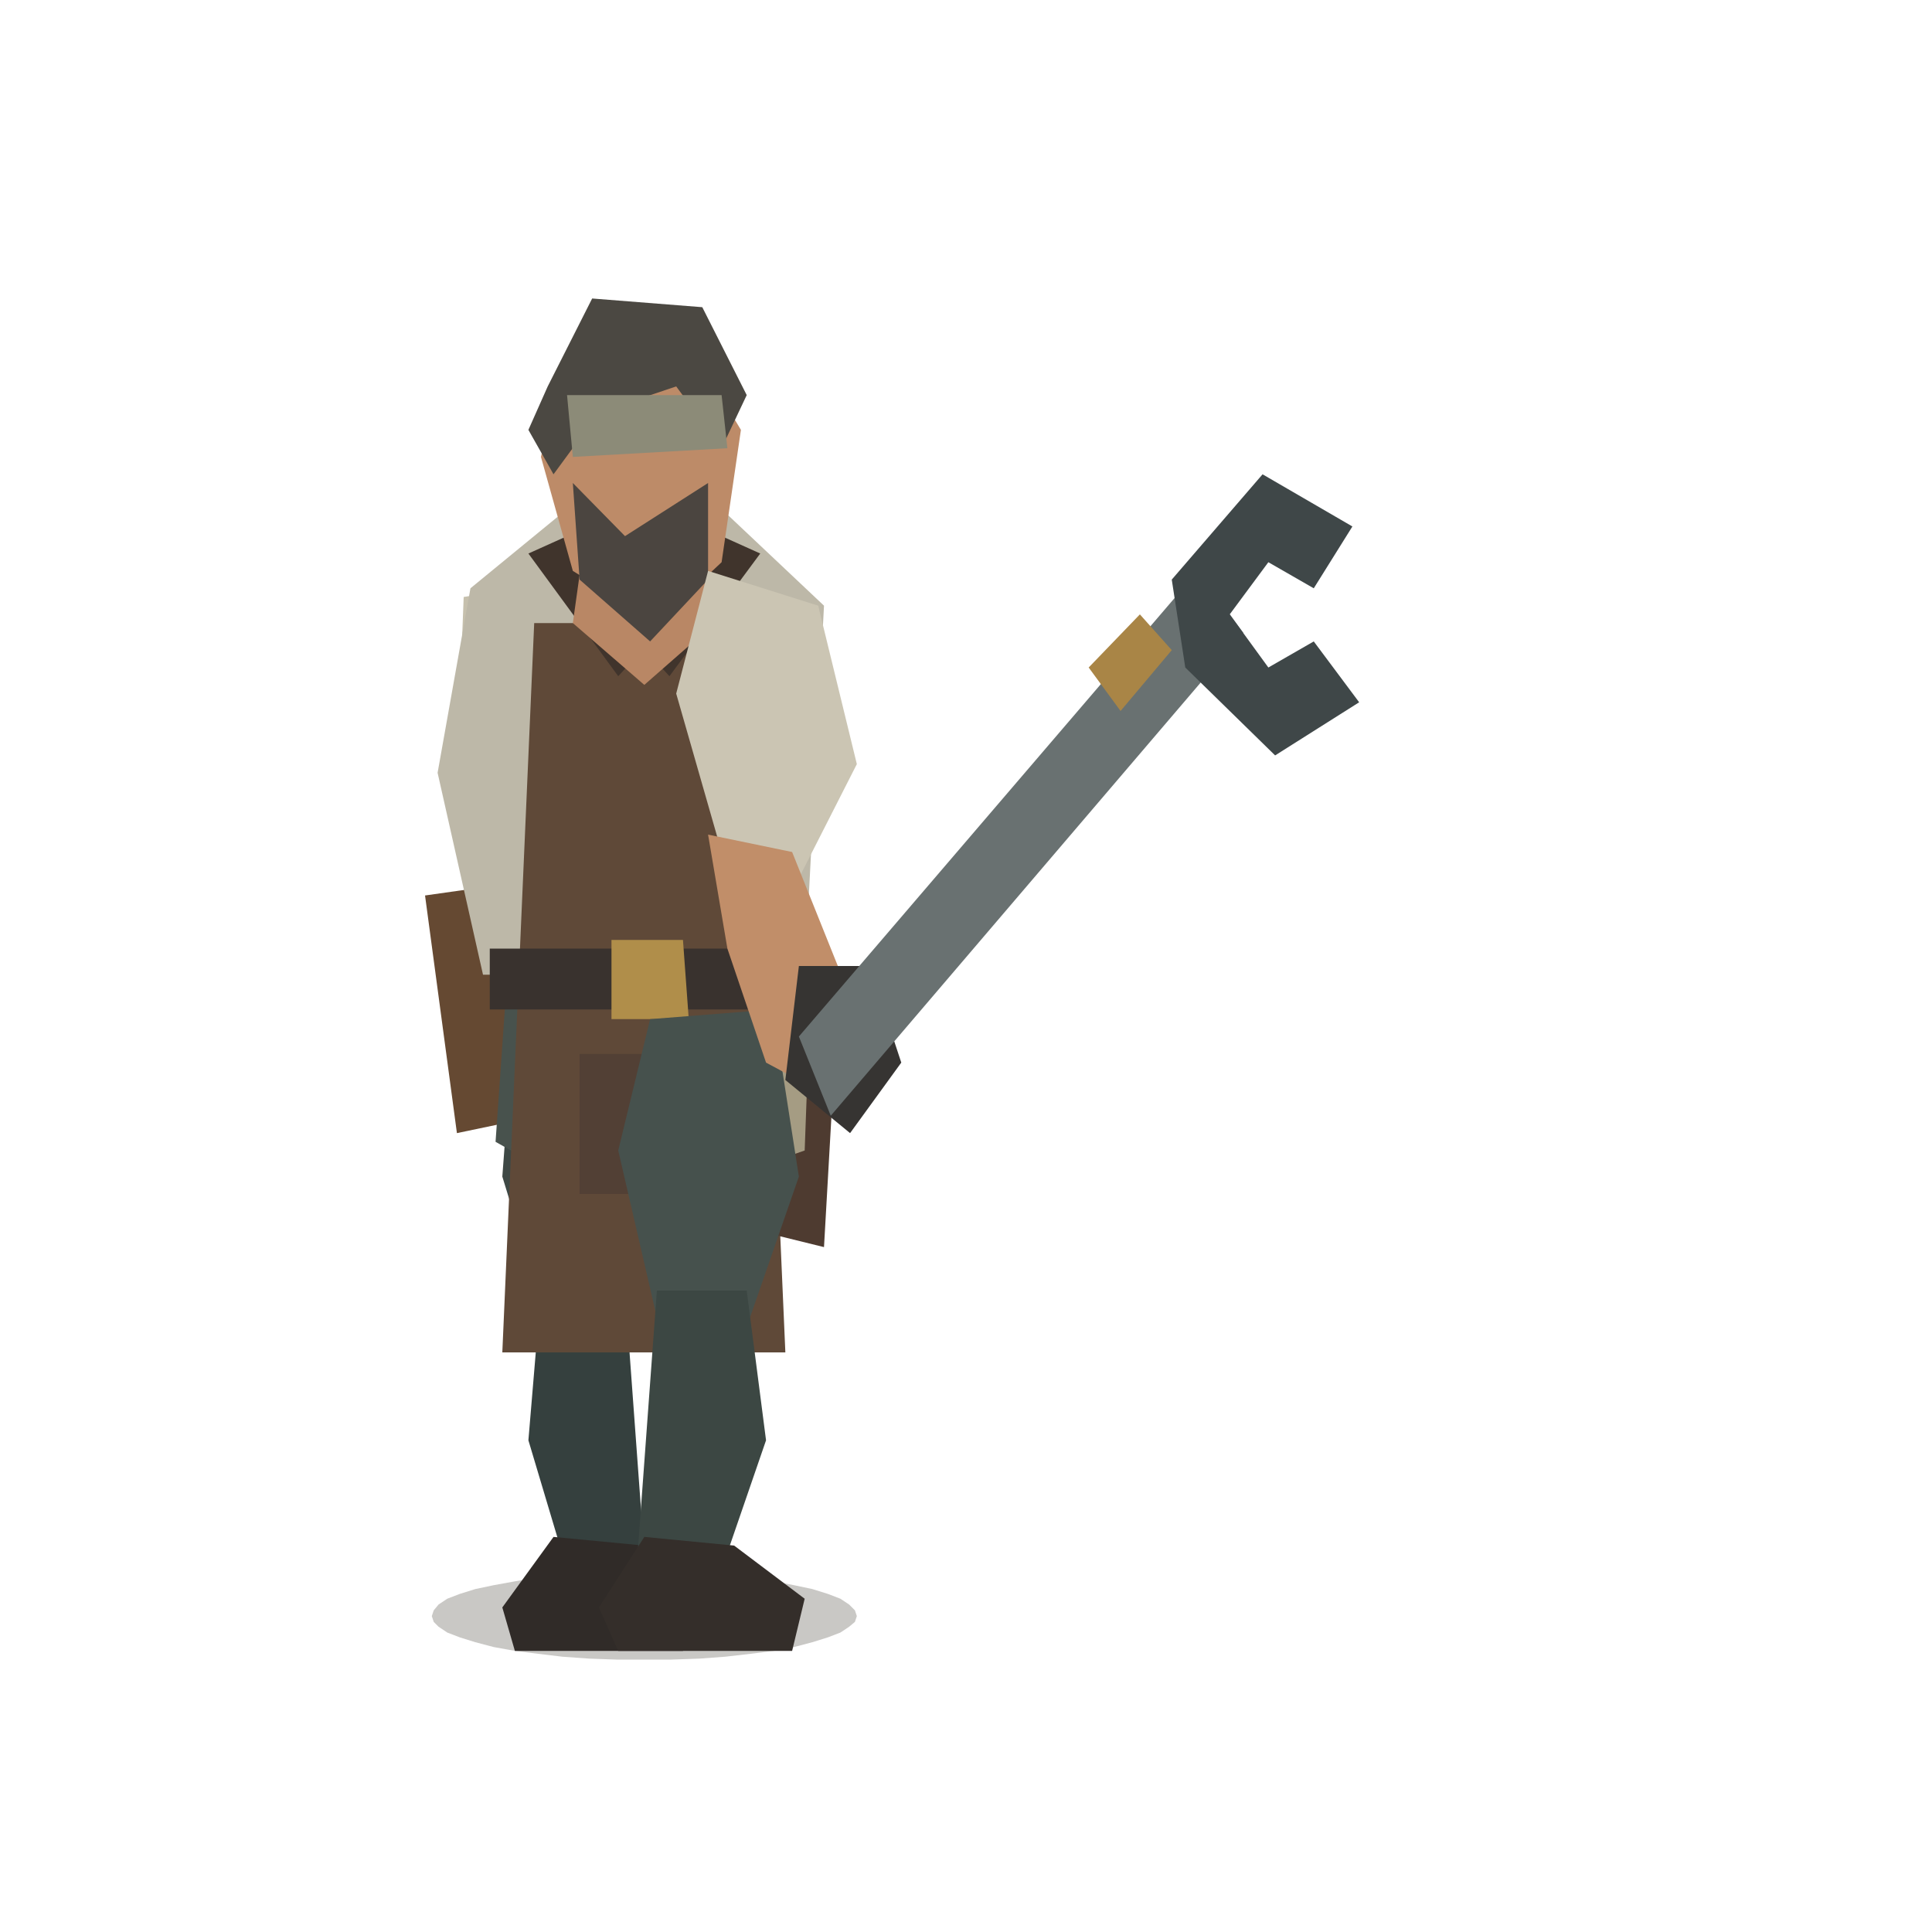
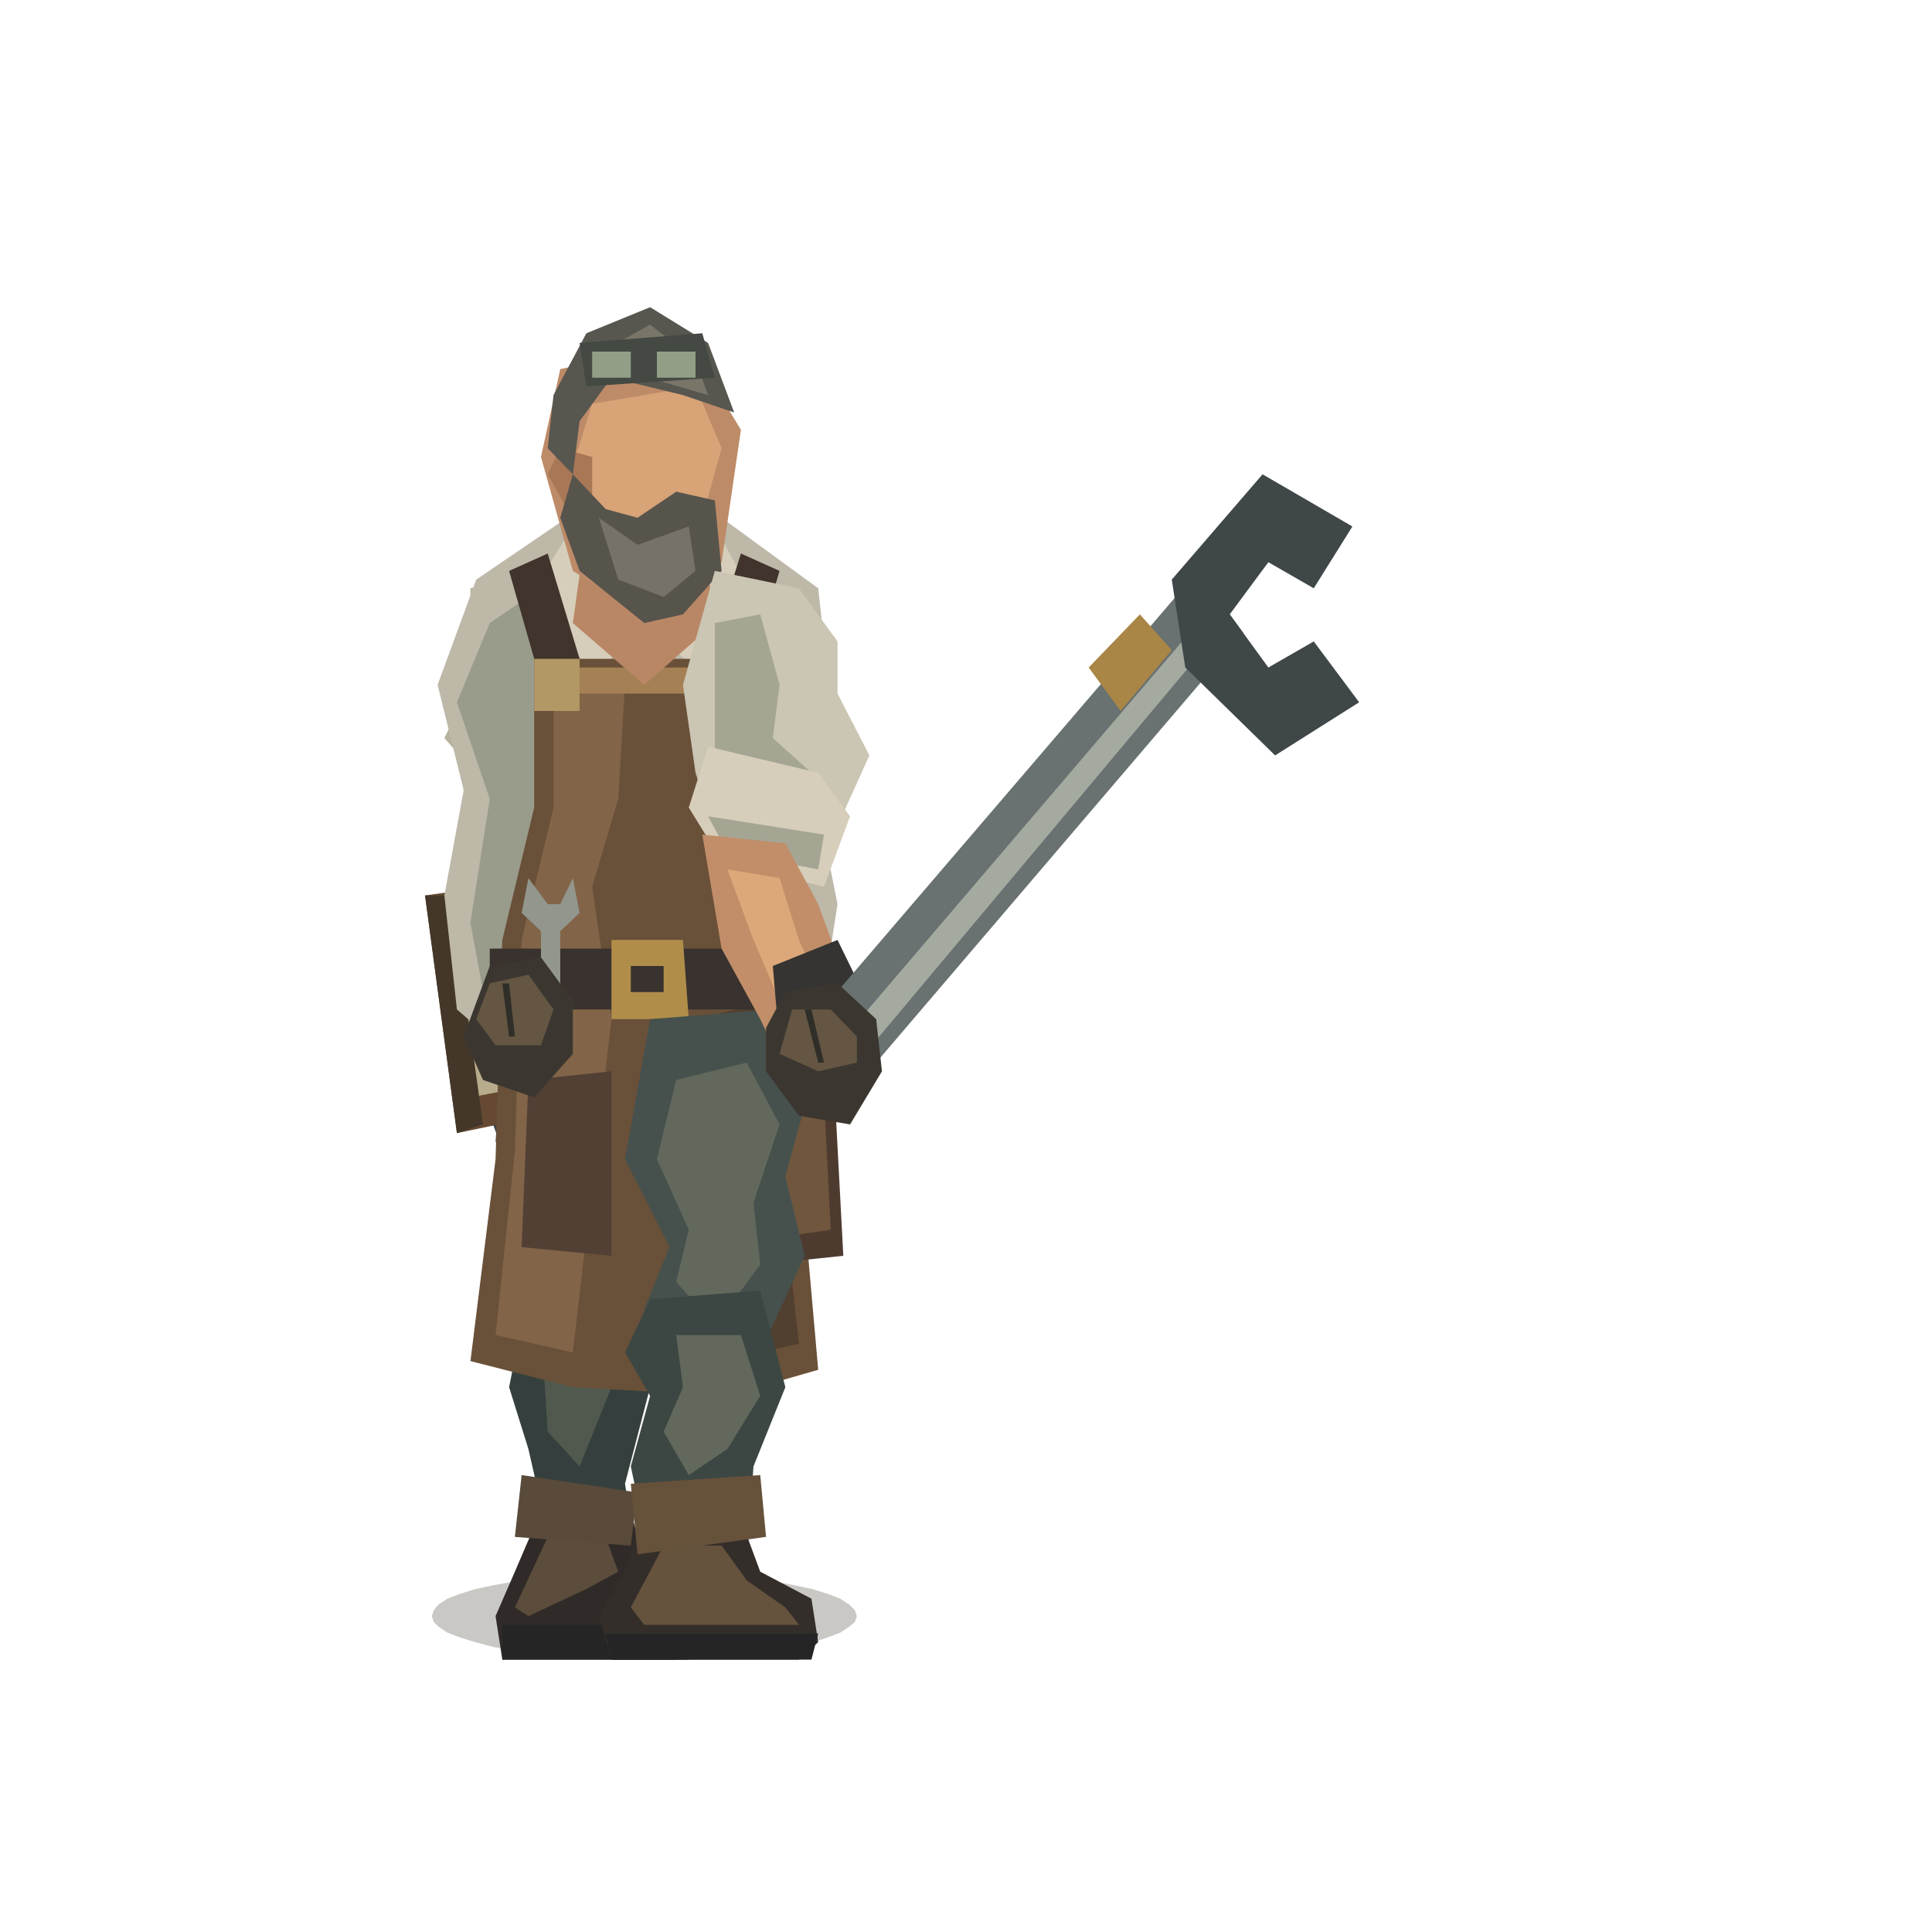
<svg xmlns="http://www.w3.org/2000/svg" viewBox="-1 -1 2 2" id="scrapyard-owner">
  <polygon id="owner-ground-shadow-shape" points="-0.113,0.673 -0.115,0.679 -0.121,0.684 -0.13,0.69 -0.143,0.695 -0.159,0.7 -0.178,0.705 -0.199,0.709 -0.223,0.712 -0.249,0.715 -0.276,0.717 -0.305,0.718 -0.333,0.718 -0.362,0.718 -0.39,0.717 -0.418,0.715 -0.443,0.712 -0.467,0.709 -0.489,0.705 -0.508,0.7 -0.524,0.695 -0.537,0.69 -0.546,0.684 -0.551,0.679 -0.553,0.673 -0.551,0.667 -0.546,0.661 -0.537,0.655 -0.524,0.65 -0.508,0.645 -0.489,0.641 -0.467,0.637 -0.443,0.633 -0.418,0.631 -0.39,0.629 -0.362,0.628 -0.333,0.627 -0.305,0.628 -0.276,0.629 -0.249,0.631 -0.223,0.633 -0.199,0.637 -0.178,0.641 -0.159,0.645 -0.143,0.65 -0.13,0.655 -0.121,0.661 -0.115,0.667" fill="#4a453d" opacity="0.3" />
-   <polygon id="owner-far-thigh-shape" points="-0.467,0.045 -0.353,0.055 -0.34,0.364 -0.427,0.391 -0.48,0.218" fill="#3e4845" opacity="1" />
-   <polygon id="owner-far-calf-shape" points="-0.44,0.336 -0.353,0.336 -0.333,0.609 -0.407,0.645 -0.453,0.491" fill="#35403e" opacity="1" />
-   <polygon id="owner-far-boot-shape" points="-0.427,0.591 -0.333,0.6 -0.28,0.655 -0.293,0.709 -0.467,0.709 -0.48,0.664" fill="#302b28" opacity="1" />
-   <polygon id="owner-far-sleeve-shape" points="-0.52,-0.382 -0.413,-0.4 -0.36,-0.282 -0.373,-0.127 -0.453,-0.091 -0.527,-0.2" fill="#c6c0ad" opacity="1" />
-   <polygon id="owner-far-forearm-shape" points="-0.453,-0.136 -0.367,-0.155 -0.42,0.073 -0.487,0.109 -0.52,0.036" fill="#bd8c68" opacity="1" />
-   <polygon id="owner-far-glove-shape" points="-0.493,0 -0.42,0.018 -0.42,0.127 -0.487,0.164 -0.533,0.091" fill="#343332" opacity="1" />
+   <polygon id="owner-far-thigh-shape" points="-0.473,0.045 -0.347,0.055 -0.333,0.2 -0.353,0.3 -0.34,0.355 -0.387,0.418 -0.46,0.391 -0.493,0.291 -0.473,0.209 -0.5,0.136" fill="#3e4845" opacity="1" />
+   <polygon id="owner-far-thigh-inset" points="-0.467,0.127 -0.4,0.127 -0.387,0.264 -0.427,0.345 -0.467,0.318" fill="#596058" opacity="1" />
+   <polygon id="owner-far-calf-shape" points="-0.453,0.336 -0.347,0.336 -0.327,0.436 -0.353,0.536 -0.34,0.618 -0.42,0.645 -0.453,0.5 -0.473,0.436" fill="#35403e" opacity="1" />
+   <polygon id="owner-far-calf-inset" points="-0.44,0.373 -0.387,0.382 -0.367,0.436 -0.4,0.518 -0.433,0.482" fill="#51594f" opacity="1" />
+   <polygon id="owner-far-boot-shape" points="-0.44,0.564 -0.347,0.564 -0.333,0.618 -0.287,0.645 -0.28,0.7 -0.3,0.718 -0.48,0.718 -0.487,0.673 -0.467,0.627" fill="#302b28" opacity="1" />
+   <polygon id="owner-far-boot-inset" points="-0.433,0.591 -0.373,0.591 -0.36,0.627 -0.393,0.645 -0.453,0.673 -0.467,0.664" fill="#5b4c3b" opacity="1" />
+   <polygon id="owner-far-boot-cuff" points="-0.46,0.527 -0.34,0.545 -0.347,0.6 -0.467,0.591" fill="#594a39" opacity="1" />
+   <polygon id="owner-far-boot-sole-detail" points="-0.48,0.682 -0.28,0.682 -0.287,0.718 -0.48,0.718" fill="#242524" opacity="1" />
+   <polygon id="owner-far-sleeve-shape" points="-0.513,-0.391 -0.42,-0.418 -0.387,-0.345 -0.38,-0.273 -0.347,-0.182 -0.373,-0.118 -0.453,-0.091 -0.493,-0.182 -0.54,-0.236 -0.513,-0.291" fill="#b7b19f" opacity="1" />
+   <polygon id="owner-far-sleeve-inset" points="-0.493,-0.355 -0.447,-0.373 -0.427,-0.273 -0.393,-0.182 -0.447,-0.164 -0.493,-0.245" fill="#d1c8b2" opacity="1" />
+   <polygon id="owner-far-sleeve-cuff" points="-0.473,-0.218 -0.38,-0.245 -0.347,-0.173 -0.367,-0.118 -0.467,-0.109 -0.5,-0.164" fill="#cfc7b3" opacity="1" />
+   <polygon id="owner-far-sleeve-cuff-inset" points="-0.48,-0.164 -0.373,-0.182 -0.367,-0.136 -0.46,-0.127" fill="#9e9d8b" opacity="1" />
+   <polygon id="owner-far-forearm-shape" points="-0.4,-0.164 -0.32,-0.127 -0.353,-0.027 -0.413,0.091 -0.48,0.073 -0.5,0.009 -0.447,-0.055" fill="#bd8c68" opacity="1" />
+   <polygon id="owner-far-forearm-inset" points="-0.393,-0.127 -0.347,-0.109 -0.387,-0.027 -0.447,0.036 -0.473,0 -0.427,-0.055" fill="#d6a475" opacity="1" />
+   <polygon id="owner-far-glove-shape" points="-0.48,-0.027 -0.4,0.009 -0.42,0.091 -0.5,0.064 -0.513,0.018" fill="#343332" opacity="1" />
  <polygon id="owner-ledger-contour" points="-0.56,-0.073 -0.433,-0.091 -0.393,0.145 -0.527,0.173" fill="#654932" opacity="1" />
+   <polygon id="owner-ledger-pages-inset" points="-0.533,-0.045 -0.447,-0.055 -0.42,0.118 -0.513,0.136" fill="#b8ac8c" opacity="1" />
+   <polygon id="owner-ledger-spine-detail" points="-0.56,-0.073 -0.533,-0.073 -0.5,0.164 -0.527,0.173" fill="#443729" opacity="1" />
  <polygon id="owner-trousers-shape" points="-0.473,-0.018 -0.193,-0.018 -0.18,0.182 -0.26,0.227 -0.333,0.155 -0.407,0.227 -0.487,0.182" fill="#48524d" opacity="1" />
-   <polygon id="owner-shirt-shape" points="-0.513,-0.391 -0.413,-0.473 -0.253,-0.473 -0.147,-0.373 -0.167,0.009 -0.5,0.009 -0.547,-0.2" fill="#bdb8a8" opacity="1" />
-   <polygon id="owner-apron-shape" points="-0.447,-0.355 -0.22,-0.355 -0.187,0.4 -0.48,0.4" fill="#5f4938" opacity="1" />
-   <polygon id="owner-apron-pocket-mid-shape" points="-0.4,0.091 -0.253,0.091 -0.253,0.236 -0.4,0.236" fill="#524035" opacity="1" />
-   <polygon id="owner-left-apron-strap-shape" points="-0.453,-0.427 -0.413,-0.445 -0.327,-0.336 -0.36,-0.3" fill="#40342c" opacity="1" />
-   <polygon id="owner-right-apron-strap-shape" points="-0.253,-0.445 -0.213,-0.427 -0.307,-0.3 -0.34,-0.336" fill="#40342c" opacity="1" />
+   <polygon id="owner-shirt-shape" points="-0.507,-0.4 -0.413,-0.464 -0.253,-0.464 -0.153,-0.391 -0.14,-0.273 -0.153,-0.164 -0.133,-0.064 -0.153,0.064 -0.22,0.109 -0.453,0.109 -0.527,0.045 -0.54,-0.073 -0.52,-0.182 -0.547,-0.291" fill="#bdb8a8" opacity="1" />
+   <polygon id="owner-shirt-inset" points="-0.493,-0.355 -0.427,-0.4 -0.387,-0.264 -0.413,-0.155 -0.38,0.045 -0.493,0.064 -0.513,-0.045 -0.493,-0.173 -0.527,-0.273" fill="#999b8b" opacity="1" />
+   <polygon id="owner-shirt-collar" points="-0.407,-0.455 -0.34,-0.345 -0.387,-0.3 -0.447,-0.391" fill="#d6ceba" opacity="1" />
+   <polygon id="owner-shirt-right-collar" points="-0.26,-0.455 -0.22,-0.382 -0.267,-0.3 -0.327,-0.345" fill="#d6ceba" opacity="1" />
+   <polygon id="owner-shirt-collar-inset" points="-0.393,-0.427 -0.333,-0.345 -0.28,-0.418 -0.313,-0.3 -0.347,-0.318" fill="#786f5c" opacity="1" />
+   <polygon id="owner-apron-shape" points="-0.447,-0.318 -0.22,-0.318 -0.22,-0.164 -0.187,-0.027 -0.173,0.191 -0.153,0.418 -0.247,0.445 -0.407,0.436 -0.513,0.409 -0.487,0.2 -0.48,-0.027 -0.447,-0.164" fill="#695038" opacity="1" />
+   <polygon id="owner-apron-inset" points="-0.427,-0.291 -0.353,-0.291 -0.36,-0.173 -0.387,-0.082 -0.367,0.055 -0.407,0.4 -0.487,0.382 -0.467,0.191 -0.46,-0.027 -0.427,-0.164" fill="#826448" opacity="1" />
+   <polygon id="owner-apron-lower-inset" points="-0.28,0.055 -0.2,0.036 -0.193,0.209 -0.173,0.391 -0.253,0.409" fill="#513f30" opacity="1" />
+   <polygon id="owner-apron-bib-seam" points="-0.427,-0.309 -0.24,-0.309 -0.24,-0.282 -0.427,-0.282" fill="#a48054" opacity="1" />
+   <polygon id="owner-apron-pocket-mid-shape" points="-0.453,0.118 -0.367,0.109 -0.367,0.3 -0.46,0.291" fill="#524035" opacity="1" />
+   <polygon id="owner-left-apron-strap-shape" points="-0.473,-0.409 -0.433,-0.427 -0.4,-0.318 -0.4,-0.264 -0.44,-0.264 -0.447,-0.318" fill="#40342c" opacity="1" />
+   <polygon id="owner-right-apron-strap-shape" points="-0.233,-0.427 -0.193,-0.409 -0.22,-0.318 -0.227,-0.264 -0.267,-0.264 -0.267,-0.318" fill="#40342c" opacity="1" />
+   <polygon id="owner-left-strap-buckle-detail" points="-0.447,-0.318 -0.4,-0.318 -0.4,-0.264 -0.447,-0.264" fill="#b29865" opacity="1" />
+   <polygon id="owner-right-strap-buckle-detail" points="-0.267,-0.318 -0.22,-0.318 -0.22,-0.264 -0.267,-0.264" fill="#b29865" opacity="1" />
  <polygon id="owner-neck-shape" points="-0.393,-0.455 -0.273,-0.455 -0.26,-0.355 -0.333,-0.291 -0.407,-0.355" fill="#b98765" opacity="1" />
  <polygon id="owner-face-shape" points="-0.42,-0.618 -0.287,-0.645 -0.233,-0.555 -0.253,-0.418 -0.32,-0.355 -0.407,-0.409 -0.44,-0.527" fill="#bd8b68" opacity="1" />
-   <polygon id="owner-hair-shape" points="-0.433,-0.6 -0.387,-0.691 -0.273,-0.682 -0.227,-0.591 -0.253,-0.536 -0.3,-0.6 -0.38,-0.573 -0.427,-0.509 -0.453,-0.555" fill="#4b4842" opacity="1" />
-   <polygon id="owner-beard-shape" points="-0.407,-0.5 -0.353,-0.445 -0.267,-0.5 -0.267,-0.4 -0.327,-0.336 -0.4,-0.4" fill="#4b4540" opacity="1" />
-   <polygon id="owner-goggles-shape" points="-0.413,-0.591 -0.253,-0.591 -0.247,-0.536 -0.407,-0.527" fill="#8c8b78" opacity="1" />
+   <polygon id="owner-face-inset" points="-0.387,-0.582 -0.28,-0.6 -0.253,-0.536 -0.273,-0.464 -0.333,-0.409 -0.393,-0.455 -0.407,-0.518" fill="#d7a377" opacity="1" />
+   <polygon id="owner-ear-detail" points="-0.42,-0.536 -0.387,-0.527 -0.387,-0.464 -0.413,-0.473 -0.433,-0.509" fill="#a87756" opacity="1" />
+   <polygon id="owner-hair-shape" points="-0.427,-0.591 -0.393,-0.655 -0.327,-0.682 -0.267,-0.645 -0.24,-0.573 -0.293,-0.591 -0.367,-0.609 -0.4,-0.564 -0.407,-0.509 -0.433,-0.536" fill="#57564f" opacity="1" />
+   <polygon id="owner-hair-inset" points="-0.393,-0.627 -0.327,-0.664 -0.28,-0.627 -0.267,-0.591 -0.36,-0.618" fill="#797569" opacity="1" />
+   <polygon id="owner-beard-shape" points="-0.407,-0.509 -0.373,-0.473 -0.34,-0.464 -0.3,-0.491 -0.26,-0.482 -0.253,-0.409 -0.293,-0.364 -0.333,-0.355 -0.4,-0.409 -0.42,-0.464" fill="#57544c" opacity="1" />
+   <polygon id="owner-beard-inset" points="-0.38,-0.464 -0.34,-0.436 -0.287,-0.455 -0.28,-0.409 -0.313,-0.382 -0.36,-0.4" fill="#777267" opacity="1" />
+   <polygon id="owner-goggles-shape" points="-0.4,-0.645 -0.273,-0.655 -0.26,-0.609 -0.393,-0.6" fill="#444943" opacity="1" />
+   <polygon id="owner-goggles-lens-inset" points="-0.387,-0.636 -0.347,-0.636 -0.347,-0.609 -0.387,-0.609" fill="#939e87" opacity="1" />
+   <polygon id="owner-goggles-second-lens-inset" points="-0.32,-0.636 -0.28,-0.636 -0.28,-0.609 -0.32,-0.609" fill="#939e87" opacity="1" />
  <polygon id="owner-belt-shape" points="-0.493,-0.018 -0.173,-0.018 -0.173,0.045 -0.493,0.045" fill="#39322e" opacity="1" />
  <polygon id="owner-belt-buckle-shape" points="-0.367,-0.027 -0.293,-0.027 -0.287,0.055 -0.367,0.055" fill="#b08e4a" opacity="1" />
-   <polygon id="owner-tool-holster-shape" points="-0.22,0.027 -0.133,0.045 -0.147,0.291 -0.22,0.273" fill="#4e3b30" opacity="1" />
-   <polygon id="owner-holster-tool-shape" points="-0.193,0.009 -0.16,0 -0.167,0.191 -0.193,0.2" fill="#a59c83" opacity="1" />
-   <polygon id="owner-near-thigh-shape" points="-0.327,0.055 -0.2,0.045 -0.173,0.218 -0.233,0.391 -0.32,0.364 -0.36,0.191" fill="#46514d" opacity="1" />
-   <polygon id="owner-near-calf-shape" points="-0.32,0.336 -0.227,0.336 -0.207,0.491 -0.26,0.645 -0.34,0.609" fill="#3c4743" opacity="1" />
-   <polygon id="owner-near-boot-shape" points="-0.333,0.591 -0.24,0.6 -0.167,0.655 -0.18,0.709 -0.36,0.709 -0.38,0.664" fill="#342e2a" opacity="1" />
-   <polygon id="owner-near-sleeve-shape" points="-0.267,-0.409 -0.153,-0.373 -0.113,-0.209 -0.173,-0.091 -0.253,-0.118 -0.3,-0.282" fill="#cbc5b3" opacity="1" />
-   <polygon id="owner-near-forearm-shape" points="-0.267,-0.136 -0.18,-0.118 -0.107,0.064 -0.14,0.136 -0.207,0.1 -0.247,-0.018" fill="#c18e69" opacity="1" />
-   <polygon id="owner-near-glove-shape" points="-0.173,0 -0.1,0 -0.067,0.1 -0.12,0.173 -0.187,0.118" fill="#363432" opacity="1" />
+   <polygon id="owner-belt-buckle-inset" points="-0.347,0 -0.313,0 -0.313,0.027 -0.347,0.027" fill="#39322e" opacity="1" />
+   <polygon id="owner-tool-holster-shape" points="-0.22,0.055 -0.14,0.055 -0.127,0.3 -0.213,0.309" fill="#4e3b30" opacity="1" />
+   <polygon id="owner-holster-tool-shape" points="-0.193,0 -0.207,-0.036 -0.193,-0.073 -0.193,-0.036 -0.173,-0.036 -0.173,-0.073 -0.153,-0.036 -0.167,0 -0.167,0.182 -0.193,0.191" fill="#a59c83" opacity="1" />
+   <polygon id="owner-holster-front-detail" points="-0.207,0.145 -0.147,0.136 -0.14,0.273 -0.2,0.282" fill="#6f563d" opacity="1" />
+   <polygon id="owner-secondary-tool-detail" points="-0.44,0.073 -0.44,-0.036 -0.46,-0.055 -0.453,-0.091 -0.433,-0.064 -0.42,-0.064 -0.407,-0.091 -0.4,-0.055 -0.42,-0.036 -0.42,0.073" fill="#92968c" opacity="1" />
+   <polygon id="owner-near-thigh-shape" points="-0.327,0.055 -0.2,0.045 -0.167,0.145 -0.187,0.218 -0.167,0.3 -0.213,0.4 -0.287,0.427 -0.333,0.355 -0.307,0.291 -0.353,0.2" fill="#46514d" opacity="1" />
+   <polygon id="owner-near-thigh-inset" points="-0.3,0.118 -0.227,0.1 -0.193,0.164 -0.22,0.245 -0.213,0.309 -0.26,0.373 -0.3,0.327 -0.287,0.273 -0.32,0.2" fill="#62685c" opacity="1" />
+   <polygon id="owner-near-calf-shape" points="-0.327,0.345 -0.213,0.336 -0.187,0.436 -0.22,0.518 -0.227,0.618 -0.32,0.645 -0.347,0.518 -0.327,0.445 -0.353,0.4" fill="#3c4743" opacity="1" />
+   <polygon id="owner-near-calf-inset" points="-0.3,0.382 -0.233,0.382 -0.213,0.445 -0.247,0.5 -0.287,0.527 -0.313,0.482 -0.293,0.436" fill="#62685c" opacity="1" />
+   <polygon id="owner-near-boot-shape" points="-0.333,0.564 -0.233,0.573 -0.213,0.627 -0.16,0.655 -0.153,0.7 -0.173,0.718 -0.367,0.718 -0.38,0.673 -0.353,0.627" fill="#342e2a" opacity="1" />
+   <polygon id="owner-near-boot-inset" points="-0.313,0.6 -0.253,0.6 -0.227,0.636 -0.187,0.664 -0.173,0.682 -0.333,0.682 -0.347,0.664" fill="#66533e" opacity="1" />
+   <polygon id="owner-near-boot-cuff" points="-0.347,0.536 -0.213,0.527 -0.207,0.591 -0.34,0.609" fill="#66513b" opacity="1" />
+   <polygon id="owner-near-boot-sole-detail" points="-0.373,0.691 -0.153,0.691 -0.16,0.718 -0.367,0.718" fill="#242524" opacity="1" />
+   <polygon id="owner-near-sleeve-shape" points="-0.26,-0.409 -0.173,-0.391 -0.133,-0.336 -0.133,-0.282 -0.1,-0.218 -0.133,-0.145 -0.173,-0.091 -0.253,-0.118 -0.28,-0.2 -0.293,-0.291" fill="#cbc5b3" opacity="1" />
+   <polygon id="owner-near-sleeve-inset" points="-0.26,-0.355 -0.213,-0.364 -0.193,-0.291 -0.2,-0.236 -0.14,-0.182 -0.173,-0.136 -0.233,-0.155 -0.26,-0.227" fill="#a5a594" opacity="1" />
+   <polygon id="owner-near-sleeve-cuff" points="-0.267,-0.227 -0.153,-0.2 -0.12,-0.155 -0.147,-0.082 -0.253,-0.109 -0.287,-0.164" fill="#d6ceba" opacity="1" />
+   <polygon id="owner-near-sleeve-cuff-inset" points="-0.267,-0.155 -0.147,-0.136 -0.153,-0.1 -0.247,-0.118" fill="#a5a594" opacity="1" />
+   <polygon id="owner-near-forearm-shape" points="-0.273,-0.136 -0.187,-0.127 -0.153,-0.064 -0.133,-0.009 -0.107,0.064 -0.14,0.118 -0.187,0.109 -0.213,0.055 -0.253,-0.018" fill="#c18e69" opacity="1" />
+   <polygon id="owner-near-forearm-inset" points="-0.247,-0.1 -0.193,-0.091 -0.173,-0.027 -0.14,0.045 -0.167,0.073 -0.193,0.036 -0.22,-0.027" fill="#dda879" opacity="1" />
+   <polygon id="owner-near-glove-shape" points="-0.2,0 -0.133,-0.027 -0.093,0.055 -0.127,0.109 -0.193,0.082" fill="#363432" opacity="1" />
  <polygon id="owner-heavy-wrench-contour" points="-0.173,0.073 0.24,-0.409 0.287,-0.345 -0.14,0.155" fill="#697171" opacity="1" />
+   <polygon id="owner-heavy-wrench-inset" points="-0.133,0.082 0.24,-0.355 0.253,-0.336 -0.12,0.109" fill="#a5aaa0" opacity="1" />
  <polygon id="owner-wrench-head-inset-shape" points="0.213,-0.4 0.307,-0.509 0.4,-0.455 0.36,-0.391 0.313,-0.418 0.273,-0.364 0.313,-0.309 0.36,-0.336 0.407,-0.273 0.32,-0.218 0.227,-0.309" fill="#3f4748" opacity="1" />
  <polygon id="owner-wrench-collar-shape" points="0.127,-0.309 0.18,-0.364 0.213,-0.327 0.16,-0.264" fill="#a98546" opacity="1" />
+   <polygon id="owner-near-hand-shape" points="-0.187,0.027 -0.133,0.018 -0.093,0.055 -0.087,0.109 -0.12,0.164 -0.173,0.155 -0.207,0.109 -0.207,0.064" fill="#3b3730" opacity="1" />
+   <polygon id="owner-near-hand-inset" points="-0.18,0.045 -0.14,0.045 -0.113,0.073 -0.113,0.1 -0.153,0.109 -0.193,0.091" fill="#645642" opacity="1" />
+   <polygon id="owner-near-knuckle-seam" points="-0.167,0.045 -0.16,0.045 -0.147,0.1 -0.153,0.1" fill="#302e29" opacity="1" />
+   <polygon id="owner-far-hand-shape" points="-0.493,0 -0.44,-0.009 -0.407,0.036 -0.407,0.091 -0.447,0.136 -0.5,0.118 -0.52,0.073" fill="#3b3730" opacity="1" />
+   <polygon id="owner-far-hand-inset" points="-0.493,0.018 -0.453,0.009 -0.427,0.045 -0.44,0.082 -0.487,0.082 -0.507,0.055" fill="#645642" opacity="1" />
+   <polygon id="owner-far-knuckle-seam" points="-0.48,0.018 -0.473,0.018 -0.467,0.073 -0.473,0.073" fill="#302e29" opacity="1" />
</svg>
